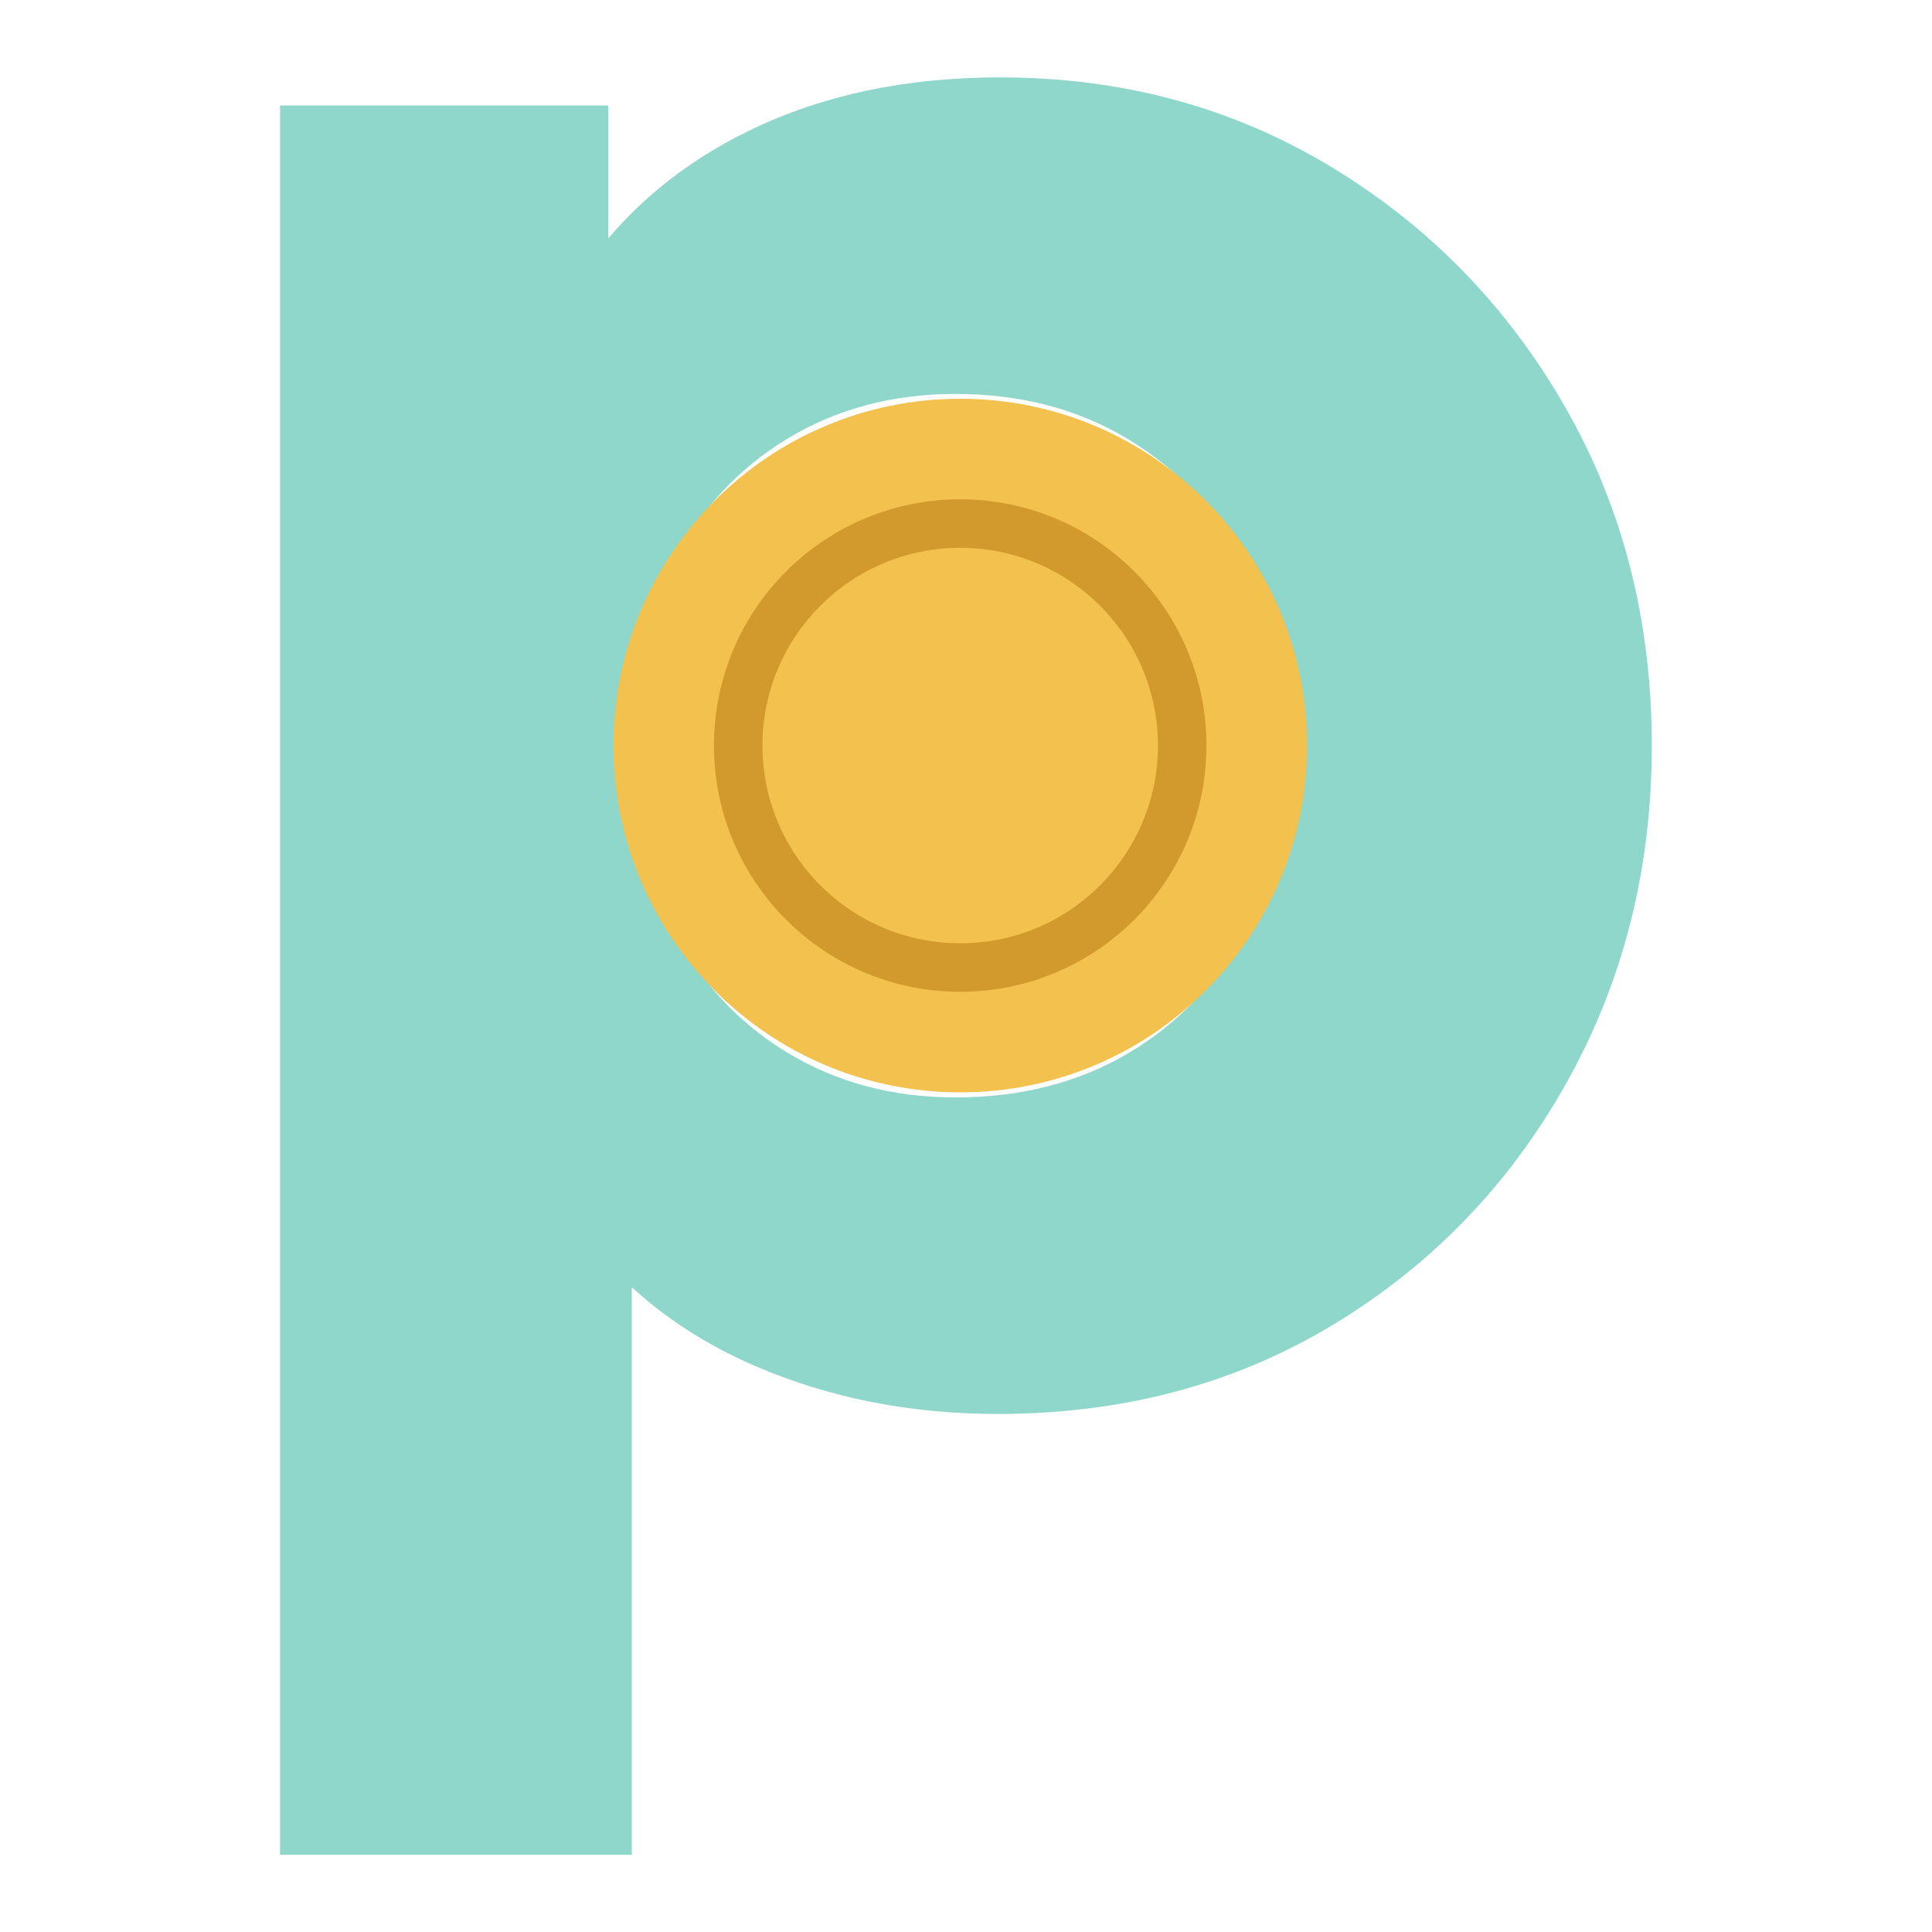
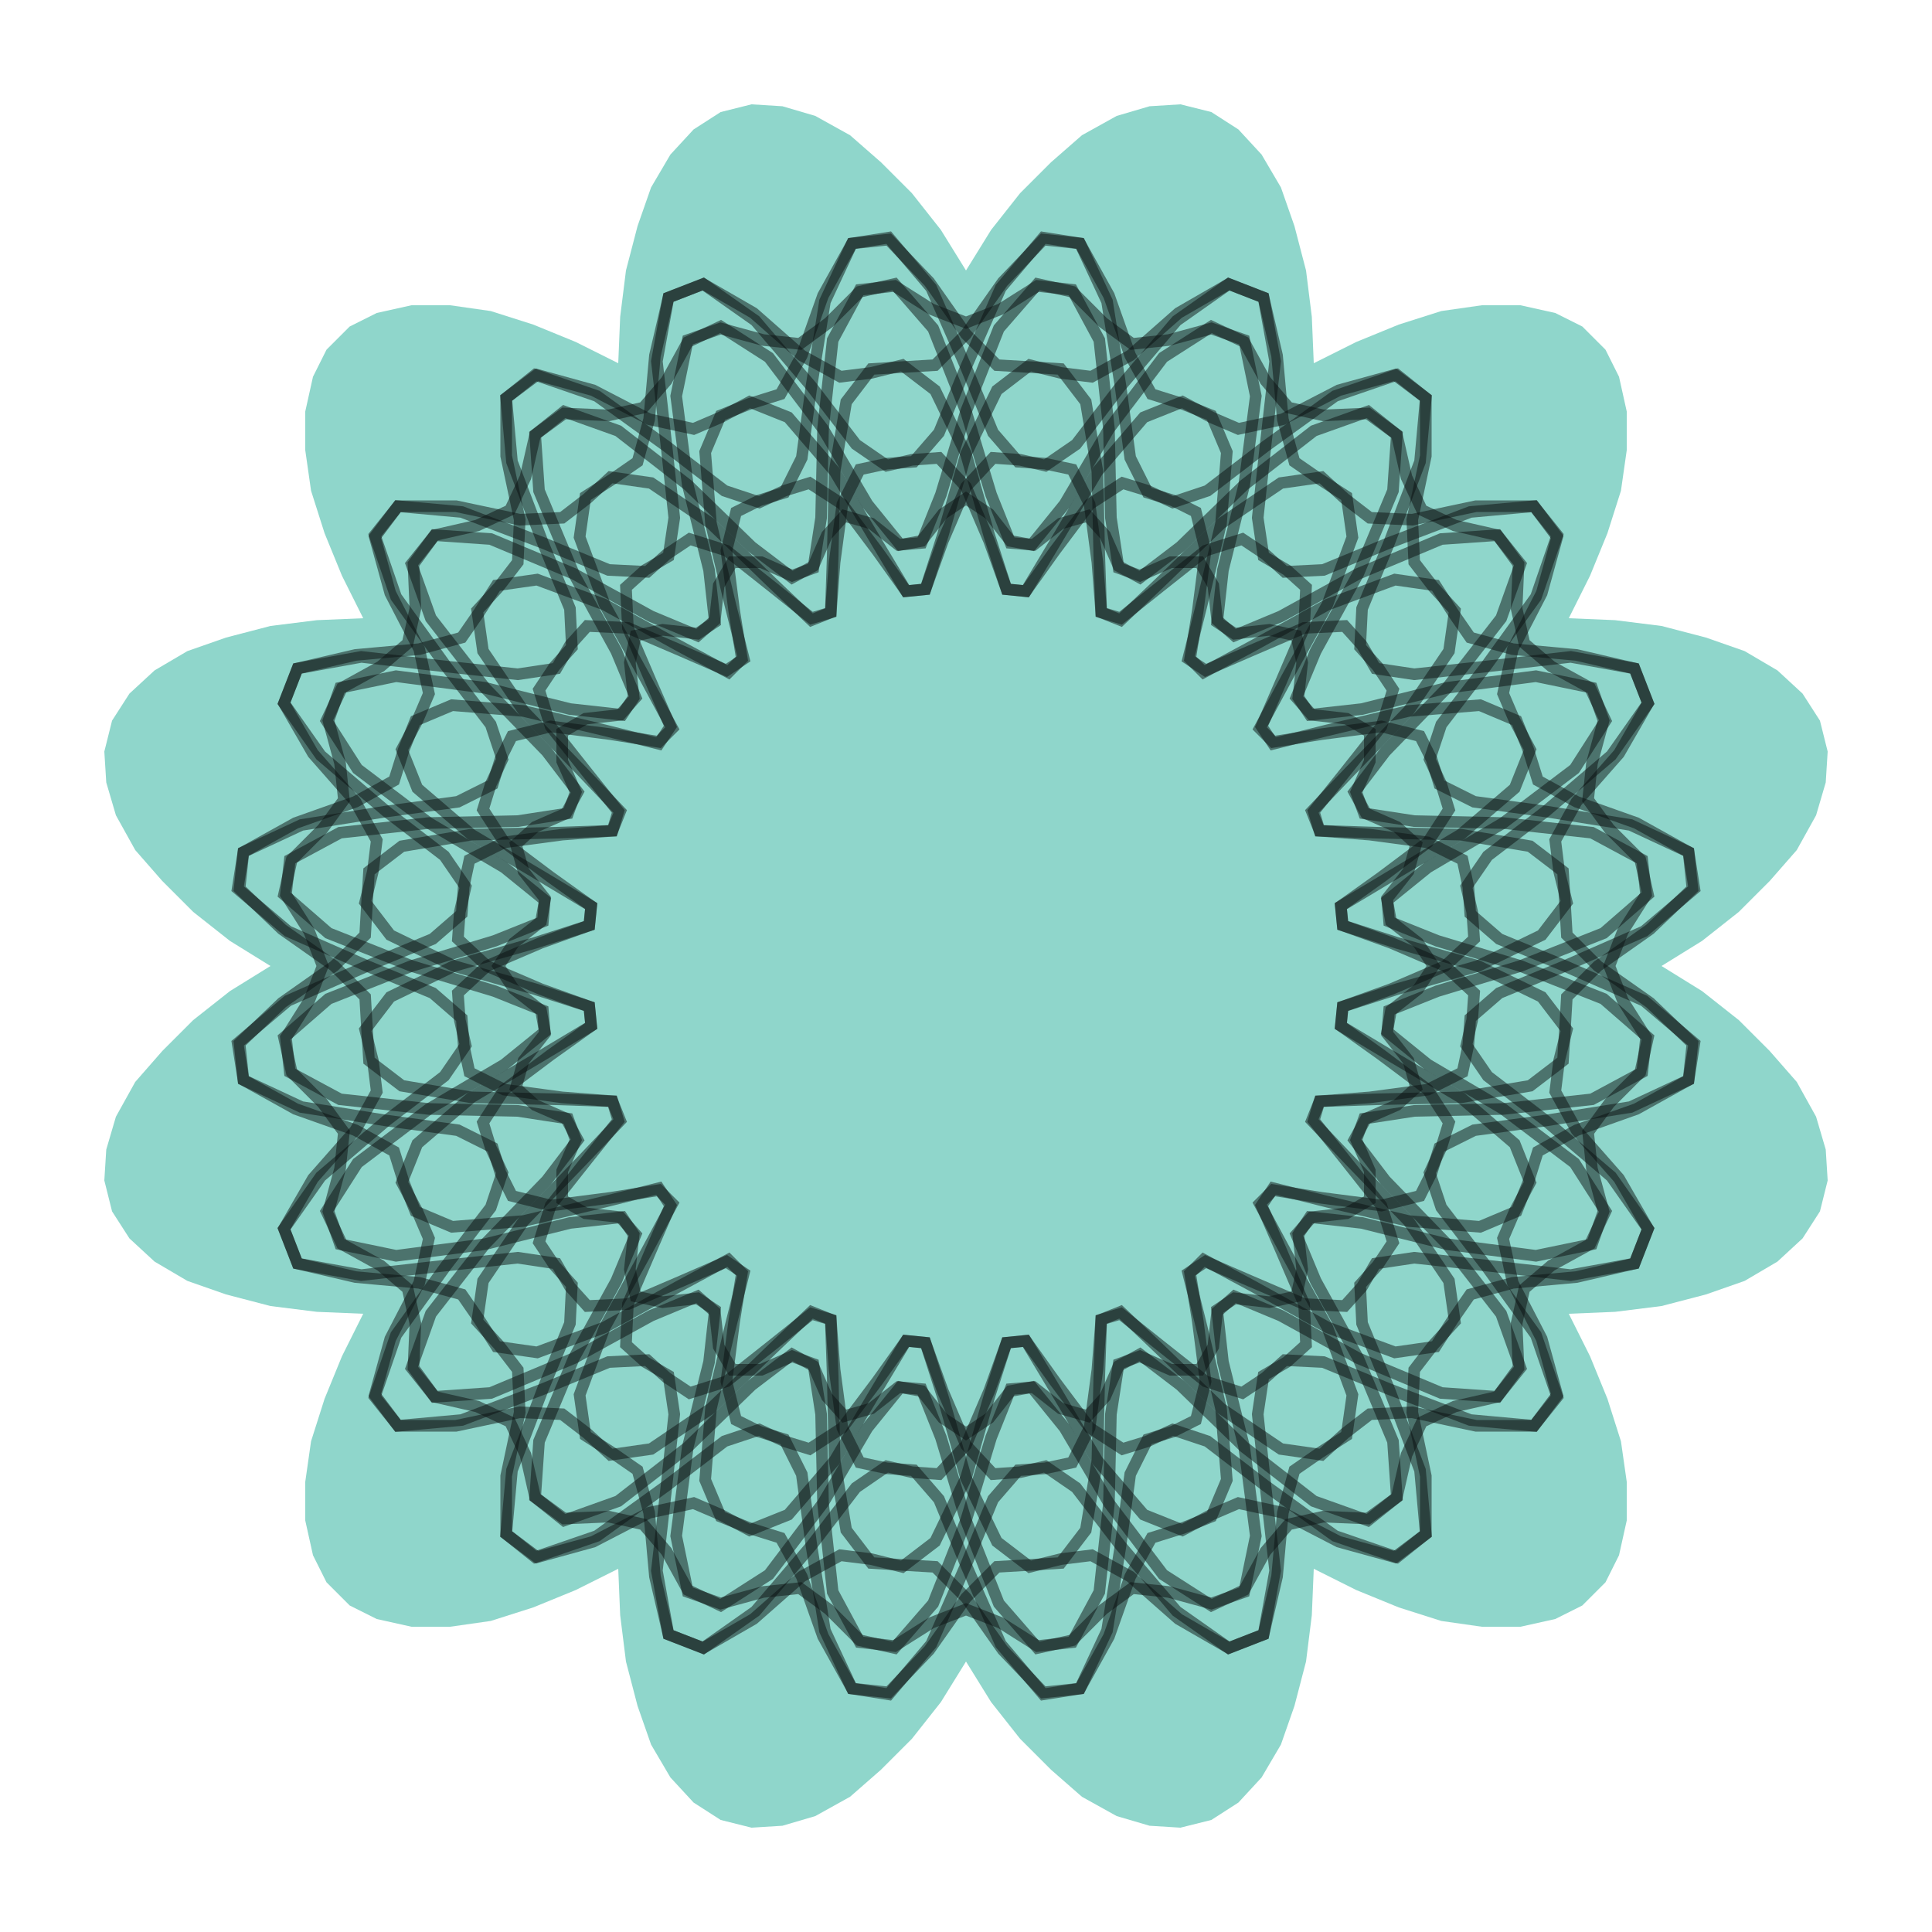
<svg xmlns="http://www.w3.org/2000/svg" viewBox="0 0 100 100">
-   <path transform="translate(7.82 71.73) scale(0.12137 -0.12137)" d="M55 -200V546H195V442L182 472Q209 513 255.5 535.5Q302 558 362 558Q440 558 503.0 520.0Q566 482 603.0 417.5Q640 353 640 273Q640 194 603.5 129.0Q567 64 504.0 26.0Q441 -12 361 -12Q305 -12 257.5 8.5Q210 29 181 69L205 100V-200ZM343 123Q385 123 417.0 142.0Q449 161 467.0 195.0Q485 229 485 273Q485 317 467.0 350.5Q449 384 417.0 403.5Q385 423 343 423Q303 423 271.5 404.0Q240 385 222.5 351.0Q205 317 205 273Q205 229 222.5 195.0Q240 161 271.5 142.0Q303 123 343 123Z" fill="#8fd6cb" />
-   <circle cx="49.70" cy="38.59" r="17.95" fill="#f2c14e" />
-   <circle cx="49.70" cy="38.59" r="11.49" fill="none" stroke="#d29a2c" stroke-width="2.51" />
+   <path d="M86.0 50.0 L88.1 51.3 L90.0 52.8 L91.6 54.4 L93.0 56.0 L94.0 57.8 L94.5 59.5 L94.6 61.1 L94.2 62.7 L93.3 64.1 L92.0 65.3 L90.3 66.3 L88.3 67.0 L86.0 67.6 L83.6 67.9 L81.2 68.0 L82.3 70.2 L83.2 72.4 L83.9 74.6 L84.2 76.7 L84.2 78.7 L83.8 80.5 L83.1 81.9 L81.9 83.1 L80.5 83.8 L78.7 84.2 L76.7 84.2 L74.6 83.9 L72.4 83.2 L70.2 82.3 L68.0 81.2 L67.9 83.6 L67.6 86.0 L67.0 88.3 L66.3 90.3 L65.3 92.0 L64.1 93.3 L62.7 94.2 L61.1 94.6 L59.5 94.5 L57.8 94.0 L56.0 93.0 L54.4 91.6 L52.8 90.0 L51.3 88.1 L50.0 86.0 L48.7 88.1 L47.2 90.0 L45.6 91.6 L44.0 93.0 L42.2 94.0 L40.5 94.5 L38.9 94.6 L37.3 94.2 L35.9 93.3 L34.7 92.0 L33.7 90.3 L33.0 88.3 L32.4 86.0 L32.1 83.6 L32.0 81.2 L29.8 82.3 L27.6 83.2 L25.4 83.9 L23.3 84.2 L21.3 84.2 L19.5 83.8 L18.1 83.1 L16.9 81.9 L16.2 80.5 L15.8 78.7 L15.8 76.7 L16.1 74.6 L16.8 72.4 L17.7 70.2 L18.8 68.0 L16.4 67.9 L14.0 67.6 L11.7 67.0 L9.7 66.3 L8.0 65.3 L6.7 64.1 L5.8 62.7 L5.4 61.1 L5.5 59.5 L6.0 57.8 L7.0 56.0 L8.4 54.4 L10.0 52.8 L11.9 51.3 L14.0 50.0 L11.9 48.7 L10.0 47.2 L8.4 45.6 L7.0 44.0 L6.0 42.2 L5.5 40.5 L5.4 38.9 L5.8 37.3 L6.7 35.9 L8.0 34.7 L9.7 33.7 L11.7 33.0 L14.0 32.4 L16.4 32.1 L18.8 32.0 L17.7 29.8 L16.8 27.6 L16.1 25.4 L15.8 23.3 L15.8 21.3 L16.2 19.5 L16.9 18.1 L18.1 16.9 L19.5 16.2 L21.3 15.8 L23.3 15.8 L25.4 16.1 L27.6 16.8 L29.8 17.7 L32.0 18.8 L32.1 16.4 L32.4 14.0 L33.0 11.7 L33.7 9.7 L34.7 8.0 L35.9 6.7 L37.3 5.8 L38.9 5.4 L40.5 5.5 L42.2 6.0 L44.0 7.0 L45.6 8.4 L47.2 10.0 L48.7 11.9 L50.0 14.0 L51.3 11.9 L52.8 10.0 L54.4 8.4 L56.0 7.0 L57.8 6.0 L59.5 5.5 L61.1 5.4 L62.7 5.8 L64.1 6.7 L65.3 8.0 L66.3 9.7 L67.0 11.7 L67.6 14.0 L67.9 16.4 L68.0 18.8 L70.2 17.7 L72.4 16.8 L74.6 16.1 L76.7 15.8 L78.7 15.8 L80.5 16.2 L81.9 16.9 L83.1 18.1 L83.8 19.5 L84.2 21.3 L84.2 23.3 L83.9 25.4 L83.2 27.6 L82.3 29.8 L81.2 32.0 L83.6 32.1 L86.0 32.4 L88.3 33.0 L90.3 33.7 L92.0 34.7 L93.3 35.9 L94.2 37.3 L94.6 38.9 L94.5 40.5 L94.0 42.2 L93.0 44.0 L91.6 45.6 L90.0 47.2 L88.1 48.7 L86.0 50.0Z" fill="#8fd6cb" />
+   <g fill="none" stroke="#0b1110" stroke-opacity="0.5" stroke-width="0.6">
+     <path d="M78.7 50.0 L83.0 51.7 L85.3 53.7 L84.9 55.5 L83.3 57.1 L82.2 58.6 L82.4 60.5 L83.0 62.7 L82.4 64.4 L79.5 65.0 L74.9 64.4 L70.5 63.3 L67.8 63.0 L67.2 63.9 L67.4 65.7 L67.1 67.1 L65.7 67.4 L63.9 67.2 L63.0 67.8 L63.3 70.5 L64.4 74.9 L65.0 79.5 L64.4 82.4 L62.7 83.0 L60.5 82.4 L58.6 82.2 L57.1 83.3 L55.5 84.9 L53.7 85.3 L51.7 83.0 L50.0 78.7 L48.7 74.4 L47.7 71.9 L46.5 71.8 L45.1 72.9 L43.7 73.3 L42.8 72.3 L42.1 70.7 L41.0 70.1 L38.9 71.7 L35.6 74.9 L32.0 77.7 L29.2 78.7 L27.7 77.5 L27.2 75.3 L26.4 73.6 L24.7 72.8 L22.5 72.3 L21.3 70.8 L22.3 68.0 L25.1 64.4 L28.3 61.1 L29.9 59.0 L29.3 57.9 L27.7 57.2 L26.7 56.3 L27.1 54.9 L28.2 53.5 L28.1 52.3 L25.6 51.3 L21.3 50.0 L17.0 48.3 L14.7 46.3 L15.1 44.5 L16.7 42.9 L17.8 41.4 L17.6 39.5 L17.0 37.3 L17.6 35.6 L20.5 35.0 L25.1 35.6 L29.5 36.7 L32.2 37.0 L32.8 36.1 L32.6 34.3 L32.9 32.9 L34.3 32.6 L36.1 32.8 L37.0 32.2 L36.7 29.5 L35.6 25.1 L35.0 20.5 L35.6 17.6 L37.3 17.0 L39.5 17.6 L41.4 17.8 L42.9 16.7 L44.5 15.1 L46.3 14.7 L48.3 17.0 L50.0 21.3 L51.3 25.6 L52.3 28.1 L53.5 28.2 L54.9 27.1 L56.3 26.7 L57.2 27.7 L57.9 29.3 L59.0 29.9 L61.1 28.3 L64.4 25.1 L68.0 22.3 L70.8 21.3 L72.3 22.5 L72.8 24.7 L73.6 26.4 L75.3 27.2 L77.5 27.7 L78.7 29.2 L77.7 32.0 L74.9 35.6 L71.7 38.9 L70.1 41.0 L70.7 42.1 L72.3 42.8 L73.3 43.7 L72.9 45.1 L71.8 46.5 L71.9 47.7 L74.4 48.7 L78.7 50.0Z" />
+     <path d="M81.0 50.0 L85.1 51.8 L87.7 54.0 L87.4 55.9 L84.7 57.4 L81.6 58.5 L79.6 59.6 L79.1 61.2 L78.5 62.7 L76.6 63.5 L72.9 63.2 L68.7 62.2 L65.9 61.5 L65.3 62.4 L66.3 64.7 L67.5 67.5 L67.6 69.6 L66.6 70.5 L65.4 71.2 L65.1 73.2 L65.5 76.9 L66.0 81.3 L65.4 84.6 L63.6 85.3 L61.0 83.8 L58.5 81.6 L56.5 80.5 L54.9 80.7 L53.3 81.1 L51.6 79.8 L50.0 76.5 L48.8 72.3 L47.9 69.5 L46.9 69.4 L45.4 71.5 L43.6 73.9 L41.9 75.0 L40.6 74.6 L39.3 74.0 L37.5 74.6 L34.5 76.9 L30.9 79.5 L27.7 80.6 L26.2 79.4 L26.2 76.4 L26.9 73.1 L26.8 70.9 L25.8 69.6 L24.7 68.4 L25.0 66.3 L27.1 63.2 L30.1 60.1 L32.1 58.0 L31.7 57.0 L29.1 56.8 L26.1 56.4 L24.3 55.5 L24.0 54.1 L23.9 52.7 L22.4 51.4 L19.0 50.0 L14.9 48.2 L12.3 46.0 L12.6 44.1 L15.3 42.6 L18.4 41.5 L20.4 40.4 L20.9 38.8 L21.5 37.3 L23.4 36.5 L27.1 36.8 L31.3 37.8 L34.1 38.5 L34.7 37.6 L33.7 35.3 L32.5 32.5 L32.4 30.4 L33.4 29.5 L34.6 28.8 L34.9 26.8 L34.5 23.1 L34.0 18.7 L34.6 15.4 L36.4 14.7 L39.0 16.2 L41.5 18.4 L43.5 19.5 L45.1 19.3 L46.7 18.9 L48.4 20.2 L50.0 23.5 L51.2 27.7 L52.1 30.5 L53.1 30.6 L54.6 28.5 L56.4 26.1 L58.1 25.0 L59.4 25.4 L60.7 26.0 L62.5 25.4 L65.5 23.1 L69.1 20.5 L72.3 19.4 L73.8 20.6 L73.8 23.6 L73.1 26.9 L73.2 29.1 L74.2 30.4 L75.3 31.6 L75.0 33.7 L72.9 36.8 L69.9 39.9 L67.9 42.0 L68.3 43.0 L70.9 43.2 L73.9 43.6 L75.7 44.5 L76.0 45.9 L76.1 47.3 L77.6 48.6 L81.0 50.0Z" />
+     <path d="M82.7 50.0 L85.4 51.9 L87.6 54.0 L87.4 55.9 L84.4 57.3 L80.0 58.0 L76.3 58.5 L74.5 59.4 L74.1 60.7 L73.5 61.9 L71.5 62.4 L68.4 62.0 L65.9 61.6 L65.2 62.3 L66.6 64.9 L68.7 68.7 L70.0 72.2 L69.7 74.3 L68.3 75.2 L67.0 76.1 L66.4 78.3 L66.1 81.6 L65.4 84.6 L63.6 85.3 L60.9 83.4 L58.0 80.0 L55.7 77.0 L54.1 75.9 L52.8 76.2 L51.4 76.3 L50.0 74.8 L48.8 72.0 L47.9 69.5 L46.9 69.4 L45.4 71.9 L43.2 75.6 L40.8 78.4 L38.8 79.2 L37.3 78.4 L35.9 77.8 L33.6 78.3 L30.7 79.8 L27.8 80.6 L26.2 79.4 L26.5 76.1 L28.1 71.9 L29.5 68.5 L29.6 66.5 L28.7 65.5 L27.9 64.3 L28.5 62.4 L30.4 60.0 L32.0 58.0 L31.7 57.0 L28.8 56.9 L24.4 56.8 L20.8 56.2 L19.1 54.9 L19.0 53.3 L18.9 51.6 L17.3 50.0 L14.6 48.1 L12.4 46.0 L12.6 44.1 L15.6 42.7 L20.0 42.0 L23.7 41.5 L25.5 40.6 L25.9 39.3 L26.5 38.1 L28.5 37.6 L31.6 38.0 L34.1 38.4 L34.8 37.7 L33.4 35.1 L31.3 31.3 L30.0 27.8 L30.3 25.7 L31.7 24.8 L33.0 23.9 L33.6 21.7 L33.9 18.4 L34.6 15.4 L36.4 14.7 L39.1 16.6 L42.0 20.0 L44.3 23.0 L45.9 24.1 L47.2 23.8 L48.6 23.7 L50.0 25.2 L51.2 28.0 L52.1 30.5 L53.1 30.6 L54.6 28.1 L56.8 24.4 L59.2 21.6 L61.2 20.8 L62.7 21.6 L64.1 22.2 L66.4 21.7 L69.3 20.2 L72.2 19.4 L73.8 20.6 L73.5 23.9 L71.9 28.1 L70.5 31.5 L70.4 33.5 L71.3 34.5 L72.1 35.7 L71.5 37.6 L69.6 40.0 L68.0 42.0 L68.3 43.0 L71.2 43.1 L75.6 43.2 L79.2 43.8 L80.9 45.1 L81.0 46.7 L81.1 48.4 L82.7 50.0Z" />
+     <path d="M83.3 50.0 L84.0 51.8 L85.2 53.7 L85.0 55.5 L82.4 56.9 L77.8 57.4 L73.2 57.5 L70.6 57.9 L70.2 59.0 L70.9 60.6 L70.9 62.1 L69.7 62.8 L67.9 63.0 L67.1 63.9 L68.1 66.3 L70.3 70.3 L72.1 74.6 L72.3 77.5 L70.8 78.6 L68.5 78.5 L66.7 78.9 L65.5 80.3 L64.4 82.3 L62.7 83.1 L60.2 81.5 L57.4 77.8 L55.1 73.9 L53.4 71.8 L52.3 72.0 L51.2 73.4 L50.0 74.2 L48.8 73.4 L47.7 72.0 L46.6 71.8 L44.9 73.9 L42.6 77.8 L39.8 81.5 L37.3 83.1 L35.6 82.3 L34.5 80.3 L33.3 78.9 L31.5 78.5 L29.2 78.6 L27.7 77.5 L27.9 74.6 L29.7 70.3 L31.9 66.3 L32.9 63.9 L32.1 63.0 L30.3 62.8 L29.1 62.1 L29.1 60.6 L29.8 59.0 L29.4 57.9 L26.8 57.5 L22.2 57.4 L17.6 56.9 L15.0 55.5 L14.8 53.7 L16.0 51.8 L16.7 50.0 L16.0 48.2 L14.8 46.3 L15.0 44.5 L17.6 43.1 L22.2 42.6 L26.8 42.5 L29.4 42.1 L29.8 41.0 L29.1 39.4 L29.1 37.9 L30.3 37.2 L32.1 37.0 L32.9 36.1 L31.9 33.7 L29.7 29.7 L27.9 25.4 L27.7 22.5 L29.2 21.4 L31.5 21.5 L33.3 21.1 L34.5 19.7 L35.6 17.7 L37.3 16.9 L39.8 18.5 L42.6 22.2 L44.9 26.1 L46.6 28.2 L47.7 28.0 L48.8 26.6 L50.0 25.8 L51.2 26.6 L52.3 28.0 L53.4 28.2 L55.1 26.1 L57.4 22.2 L60.2 18.5 L62.7 16.9 L64.4 17.7 L65.5 19.7 L66.7 21.1 L68.5 21.5 L70.8 21.4 L72.3 22.5 L72.1 25.4 L70.3 29.7 L68.1 33.7 L67.1 36.1 L67.9 37.0 L69.7 37.2 L70.9 37.9 L70.9 39.4 L70.2 41.0 L70.6 42.1 L73.2 42.5 L77.8 42.6 L82.4 43.1 L85.0 44.5 L85.2 46.3 L84.0 48.2 L83.3 50.0Z" />
+     <path d="M82.7 50.0 L81.1 51.6 L81.0 53.3 L80.9 54.9 L79.2 56.2 L75.6 56.8 L71.2 56.9 L68.3 57.0 L68.0 58.0 L69.6 60.0 L71.5 62.4 L72.1 64.3 L71.3 65.5 L70.4 66.5 L70.5 68.5 L71.9 71.9 L73.5 76.1 L73.8 79.4 L72.2 80.6 L69.3 79.8 L66.4 78.3 L64.1 77.8 L62.7 78.4 L61.2 79.2 L59.2 78.4 L56.8 75.6 L54.6 71.9 L53.1 69.4 L52.1 69.5 L51.2 72.0 L50.0 74.8 L48.6 76.3 L47.2 76.2 L45.9 75.9 L44.3 77.0 L42.0 80.0 L39.1 83.4 L36.4 85.3 L34.6 84.6 L33.9 81.6 L33.6 78.3 L33.0 76.1 L31.7 75.2 L30.3 74.3 L30.0 72.2 L31.3 68.7 L33.4 64.9 L34.8 62.3 L34.1 61.6 L31.6 62.0 L28.5 62.4 L26.5 61.9 L25.9 60.7 L25.5 59.4 L23.7 58.5 L20.0 58.0 L15.6 57.3 L12.6 55.9 L12.4 54.0 L14.6 51.9 L17.3 50.0 L18.9 48.4 L19.0 46.7 L19.1 45.1 L20.8 43.8 L24.4 43.2 L28.8 43.1 L31.7 43.0 L32.0 42.0 L30.4 40.0 L28.5 37.6 L27.9 35.7 L28.7 34.5 L29.6 33.5 L29.5 31.5 L28.1 28.1 L26.5 23.9 L26.2 20.6 L27.8 19.4 L30.7 20.2 L33.6 21.7 L35.9 22.2 L37.3 21.6 L38.8 20.8 L40.8 21.6 L43.2 24.4 L45.4 28.1 L46.9 30.6 L47.9 30.5 L48.8 28.0 L50.0 25.2 L51.4 23.7 L52.8 23.8 L54.1 24.1 L55.7 23.0 L58.0 20.0 L60.9 16.6 L63.6 14.7 L65.4 15.4 L66.1 18.4 L66.4 21.7 L67.0 23.9 L68.3 24.8 L69.7 25.7 L70.0 27.8 L68.7 31.3 L66.6 35.1 L65.2 37.7 L65.9 38.4 L68.4 38.0 L71.5 37.6 L73.5 38.1 L74.1 39.3 L74.5 40.6 L76.3 41.5 L80.0 42.0 L84.4 42.7 L87.4 44.1 L87.6 46.0 L85.4 48.1 L82.7 50.0Z" />
+     <path d="M81.0 50.0 L77.6 51.4 L76.1 52.7 L76.0 54.1 L75.7 55.5 L73.9 56.4 L70.9 56.8 L68.3 57.0 L67.9 58.0 L69.9 60.1 L72.9 63.2 L75.0 66.3 L75.3 68.4 L74.2 69.6 L73.2 70.9 L73.1 73.1 L73.8 76.4 L73.8 79.4 L72.3 80.6 L69.1 79.5 L65.5 76.9 L62.5 74.6 L60.7 74.0 L59.4 74.6 L58.1 75.0 L56.4 73.9 L54.6 71.5 L53.1 69.4 L52.1 69.5 L51.2 72.3 L50.0 76.5 L48.4 79.8 L46.7 81.1 L45.1 80.7 L43.5 80.5 L41.5 81.6 L39.0 83.8 L36.4 85.3 L34.6 84.6 L34.0 81.3 L34.5 76.9 L34.9 73.2 L34.6 71.2 L33.4 70.5 L32.4 69.6 L32.5 67.5 L33.7 64.7 L34.7 62.4 L34.1 61.5 L31.3 62.2 L27.1 63.2 L23.4 63.5 L21.5 62.7 L20.9 61.2 L20.4 59.6 L18.4 58.5 L15.3 57.4 L12.6 55.9 L12.3 54.0 L14.9 51.8 L19.0 50.0 L22.4 48.6 L23.9 47.3 L24.0 45.9 L24.3 44.5 L26.1 43.6 L29.1 43.2 L31.7 43.0 L32.1 42.0 L30.1 39.9 L27.1 36.8 L25.0 33.7 L24.7 31.6 L25.8 30.4 L26.8 29.1 L26.9 26.9 L26.2 23.6 L26.2 20.6 L27.7 19.4 L30.9 20.5 L34.5 23.1 L37.5 25.4 L39.3 26.0 L40.6 25.4 L41.9 25.0 L43.6 26.1 L45.4 28.5 L46.9 30.6 L47.9 30.5 L48.8 27.7 L50.0 23.5 L51.6 20.2 L53.3 18.9 L54.9 19.3 L56.5 19.5 L58.5 18.4 L61.0 16.2 L63.6 14.7 L65.4 15.4 L66.0 18.7 L65.5 23.1 L65.1 26.8 L65.4 28.8 L66.6 29.5 L67.6 30.4 L67.5 32.5 L66.3 35.3 L65.3 37.6 L65.9 38.5 L68.7 37.8 L72.9 36.8 L76.6 36.5 L78.5 37.3 L79.1 38.8 L79.6 40.4 L81.6 41.5 L84.7 42.6 L87.4 44.1 L87.7 46.0 L85.1 48.2 L81.0 50.0Z" />
+     <path d="M78.7 50.0 L74.4 51.3 L71.9 52.3 L71.8 53.5 L72.9 54.9 L73.3 56.3 L72.3 57.2 L70.7 57.9 L70.1 59.0 L71.7 61.1 L74.9 64.4 L77.7 68.0 L78.7 70.8 L77.5 72.3 L75.3 72.8 L73.6 73.6 L72.8 75.3 L72.3 77.5 L70.8 78.7 L68.0 77.7 L64.4 74.9 L61.1 71.7 L59.0 70.1 L57.9 70.7 L57.2 72.3 L56.3 73.3 L54.9 72.9 L53.5 71.8 L52.3 71.9 L51.3 74.4 L50.0 78.7 L48.3 83.0 L46.3 85.3 L44.5 84.9 L42.9 83.3 L41.4 82.2 L39.5 82.4 L37.3 83.0 L35.6 82.4 L35.0 79.5 L35.6 74.9 L36.7 70.5 L37.0 67.8 L36.1 67.2 L34.3 67.4 L32.9 67.1 L32.6 65.7 L32.8 63.9 L32.2 63.0 L29.5 63.3 L25.1 64.4 L20.5 65.0 L17.6 64.4 L17.0 62.7 L17.6 60.5 L17.8 58.6 L16.7 57.1 L15.1 55.5 L14.7 53.7 L17.0 51.7 L21.3 50.0 L25.6 48.7 L28.1 47.7 L28.2 46.5 L27.1 45.1 L26.7 43.7 L27.7 42.8 L29.3 42.1 L29.9 41.0 L28.3 38.9 L25.1 35.6 L22.3 32.0 L21.3 29.2 L22.5 27.7 L24.7 27.2 L26.4 26.4 L27.2 24.7 L27.7 22.5 L29.2 21.3 L32.0 22.3 L35.6 25.1 L38.9 28.3 L41.0 29.9 L42.1 29.3 L42.8 27.7 L43.7 26.7 L45.1 27.1 L46.5 28.2 L47.7 28.1 L48.7 25.6 L50.0 21.3 L51.7 17.0 L53.7 14.7 L55.5 15.1 L57.1 16.7 L58.6 17.8 L60.5 17.6 L62.7 17.0 L64.4 17.6 L65.0 20.5 L64.4 25.1 L63.3 29.5 L63.0 32.2 L63.9 32.8 L65.7 32.6 L67.1 32.9 L67.4 34.3 L67.2 36.1 L67.8 37.0 L70.5 36.7 L74.9 35.6 L79.5 35.0 L82.4 35.6 L83.0 37.3 L82.4 39.5 L82.2 41.4 L83.3 42.9 L84.9 44.5 L85.3 46.3 L83.0 48.3 L78.7 50.0Z" />
+     <path d="M76.5 50.0 L72.3 51.2 L69.5 52.1 L69.4 53.1 L71.5 54.6 L73.9 56.4 L75.0 58.1 L74.6 59.4 L74.0 60.7 L74.6 62.5 L76.9 65.5 L79.5 69.1 L80.6 72.3 L79.4 73.8 L76.4 73.8 L73.1 73.1 L70.9 73.2 L69.6 74.2 L68.4 75.3 L66.3 75.0 L63.2 72.9 L60.1 69.9 L58.0 67.9 L57.0 68.3 L56.8 70.9 L56.4 73.9 L55.5 75.7 L54.1 76.0 L52.7 76.1 L51.4 77.6 L50.0 81.0 L48.2 85.1 L46.0 87.7 L44.1 87.4 L42.6 84.7 L41.5 81.6 L40.4 79.6 L38.8 79.1 L37.3 78.5 L36.5 76.6 L36.8 72.9 L37.8 68.7 L38.5 65.9 L37.6 65.3 L35.3 66.3 L32.5 67.5 L30.4 67.6 L29.5 66.6 L28.8 65.4 L26.8 65.1 L23.1 65.5 L18.7 66.0 L15.4 65.4 L14.7 63.6 L16.2 61.0 L18.4 58.5 L19.5 56.5 L19.3 54.9 L18.9 53.3 L20.2 51.6 L23.5 50.0 L27.7 48.8 L30.5 47.9 L30.6 46.9 L28.5 45.4 L26.1 43.6 L25.0 41.9 L25.4 40.6 L26.0 39.3 L25.4 37.5 L23.1 34.5 L20.5 30.9 L19.4 27.7 L20.6 26.2 L23.6 26.2 L26.9 26.9 L29.1 26.8 L30.4 25.8 L31.6 24.7 L33.7 25.0 L36.8 27.1 L39.9 30.1 L42.0 32.1 L43.0 31.7 L43.2 29.1 L43.6 26.1 L44.5 24.3 L45.9 24.0 L47.3 23.9 L48.6 22.4 L50.0 19.0 L51.8 14.9 L54.0 12.3 L55.9 12.6 L57.4 15.3 L58.5 18.4 L59.6 20.4 L61.2 20.9 L62.7 21.5 L63.5 23.4 L63.2 27.1 L62.2 31.3 L61.5 34.1 L62.4 34.7 L64.7 33.7 L67.5 32.5 L69.6 32.4 L70.5 33.4 L71.2 34.6 L73.2 34.9 L76.9 34.5 L81.3 34.0 L84.6 34.6 L85.3 36.4 L83.8 39.0 L81.6 41.5 L80.5 43.5 L80.7 45.1 L81.1 46.7 L79.8 48.4 L76.5 50.0Z" />
+     <path d="M74.8 50.0 L72.0 51.2 L69.5 52.1 L69.4 53.1 L71.9 54.6 L75.6 56.8 L78.4 59.2 L79.2 61.2 L78.4 62.7 L77.8 64.1 L78.3 66.4 L79.8 69.3 L80.6 72.2 L79.4 73.8 L76.1 73.5 L71.9 71.9 L68.5 70.5 L66.5 70.4 L65.5 71.3 L64.3 72.1 L62.4 71.5 L60.0 69.6 L58.0 68.0 L57.0 68.3 L56.9 71.2 L56.8 75.6 L56.2 79.2 L54.9 80.9 L53.3 81.0 L51.6 81.1 L50.0 82.7 L48.1 85.4 L46.0 87.6 L44.1 87.4 L42.7 84.4 L42.0 80.0 L41.5 76.3 L40.6 74.5 L39.3 74.1 L38.1 73.5 L37.6 71.5 L38.0 68.4 L38.4 65.9 L37.7 65.2 L35.1 66.6 L31.3 68.7 L27.8 70.0 L25.7 69.7 L24.8 68.3 L23.9 67.0 L21.7 66.4 L18.4 66.1 L15.4 65.4 L14.7 63.6 L16.6 60.9 L20.0 58.0 L23.0 55.7 L24.1 54.1 L23.8 52.8 L23.7 51.4 L25.2 50.0 L28.0 48.8 L30.5 47.9 L30.6 46.9 L28.1 45.4 L24.4 43.2 L21.6 40.8 L20.8 38.8 L21.6 37.3 L22.2 35.9 L21.7 33.6 L20.2 30.7 L19.4 27.8 L20.6 26.2 L23.9 26.5 L28.1 28.1 L31.5 29.5 L33.5 29.6 L34.5 28.7 L35.7 27.9 L37.6 28.5 L40.0 30.4 L42.0 32.0 L43.0 31.7 L43.1 28.8 L43.2 24.4 L43.8 20.8 L45.1 19.1 L46.7 19.0 L48.4 18.9 L50.0 17.3 L51.9 14.6 L54.0 12.4 L55.9 12.6 L57.3 15.6 L58.0 20.0 L58.5 23.7 L59.4 25.5 L60.7 25.9 L61.9 26.5 L62.4 28.5 L62.0 31.6 L61.6 34.1 L62.3 34.8 L64.9 33.4 L68.7 31.3 L72.2 30.0 L74.3 30.3 L75.2 31.7 L76.1 33.0 L78.3 33.6 L81.6 33.9 L84.6 34.6 L85.3 36.4 L83.4 39.1 L80.0 42.0 L77.0 44.3 L75.9 45.9 L76.2 47.2 L76.3 48.6 L74.8 50.0Z" />
+     <path d="M74.2 50.0 L73.4 51.2 L72.0 52.3 L71.8 53.4 L73.9 55.1 L77.8 57.4 L81.5 60.2 L83.1 62.7 L82.3 64.4 L80.3 65.5 L78.9 66.7 L78.5 68.5 L78.6 70.8 L77.5 72.3 L74.6 72.1 L70.3 70.3 L66.3 68.1 L63.9 67.1 L63.0 67.9 L62.8 69.7 L62.1 70.9 L60.6 70.9 L59.0 70.2 L57.9 70.6 L57.5 73.2 L57.4 77.8 L56.9 82.4 L55.5 85.0 L53.7 85.2 L51.8 84.0 L50.0 83.3 L48.2 84.0 L46.3 85.2 L44.5 85.0 L43.1 82.4 L42.6 77.8 L42.5 73.2 L42.1 70.6 L41.0 70.2 L39.4 70.9 L37.9 70.9 L37.2 69.7 L37.0 67.9 L36.1 67.1 L33.7 68.1 L29.7 70.3 L25.4 72.1 L22.5 72.3 L21.4 70.8 L21.5 68.5 L21.1 66.7 L19.7 65.5 L17.7 64.4 L16.9 62.7 L18.5 60.2 L22.2 57.4 L26.1 55.1 L28.2 53.4 L28.0 52.3 L26.6 51.2 L25.8 50.0 L26.6 48.8 L28.0 47.7 L28.2 46.6 L26.1 44.9 L22.2 42.6 L18.5 39.8 L16.9 37.3 L17.7 35.6 L19.7 34.5 L21.1 33.3 L21.5 31.5 L21.4 29.2 L22.5 27.7 L25.4 27.9 L29.7 29.7 L33.7 31.9 L36.1 32.9 L37.0 32.1 L37.2 30.3 L37.9 29.1 L39.4 29.1 L41.0 29.8 L42.1 29.4 L42.5 26.8 L42.6 22.2 L43.1 17.6 L44.5 15.0 L46.3 14.8 L48.2 16.0 L50.0 16.7 L51.8 16.0 L53.7 14.8 L55.5 15.0 L56.9 17.6 L57.4 22.2 L57.5 26.8 L57.9 29.4 L59.0 29.8 L60.6 29.1 L62.1 29.1 L62.8 30.3 L63.0 32.1 L63.9 32.9 L66.3 31.9 L70.3 29.7 L74.6 27.9 L77.5 27.7 L78.6 29.2 L78.5 31.5 L78.9 33.3 L80.3 34.5 L82.3 35.6 L83.1 37.3 L81.5 39.8 L77.8 42.6 L73.9 44.9 L71.8 46.6 L72.0 47.7 L73.4 48.8 L74.2 50.0Z" />
+     <path d="M74.8 50.0 L76.3 51.4 L76.2 52.8 L75.9 54.1 L77.0 55.7 L80.0 58.0 L83.4 60.9 L85.3 63.6 L84.6 65.4 L81.6 66.1 L78.3 66.4 L76.1 67.0 L75.2 68.3 L74.3 69.7 L72.2 70.0 L68.7 68.7 L64.9 66.6 L62.3 65.2 L61.6 65.9 L62.0 68.4 L62.4 71.5 L61.9 73.5 L60.7 74.1 L59.4 74.5 L58.5 76.3 L58.0 80.0 L57.3 84.4 L55.9 87.4 L54.0 87.6 L51.9 85.4 L50.0 82.7 L48.4 81.1 L46.7 81.0 L45.1 80.9 L43.8 79.2 L43.2 75.6 L43.1 71.2 L43.0 68.3 L42.0 68.0 L40.0 69.6 L37.6 71.5 L35.7 72.1 L34.5 71.3 L33.5 70.4 L31.5 70.5 L28.1 71.9 L23.9 73.5 L20.6 73.8 L19.4 72.2 L20.2 69.3 L21.7 66.4 L22.2 64.1 L21.6 62.7 L20.8 61.2 L21.6 59.2 L24.4 56.8 L28.1 54.6 L30.6 53.1 L30.5 52.1 L28.0 51.2 L25.2 50.0 L23.7 48.6 L23.8 47.2 L24.1 45.9 L23.0 44.3 L20.0 42.0 L16.6 39.1 L14.7 36.4 L15.4 34.6 L18.4 33.9 L21.7 33.6 L23.9 33.0 L24.8 31.7 L25.7 30.3 L27.8 30.0 L31.3 31.3 L35.1 33.4 L37.7 34.8 L38.4 34.1 L38.0 31.6 L37.6 28.5 L38.1 26.5 L39.3 25.9 L40.6 25.5 L41.5 23.7 L42.0 20.0 L42.7 15.6 L44.1 12.6 L46.0 12.4 L48.1 14.6 L50.0 17.3 L51.6 18.9 L53.3 19.0 L54.9 19.1 L56.2 20.8 L56.8 24.4 L56.9 28.8 L57.0 31.7 L58.0 32.0 L60.0 30.4 L62.4 28.5 L64.3 27.9 L65.5 28.7 L66.5 29.6 L68.5 29.5 L71.9 28.1 L76.1 26.5 L79.4 26.2 L80.6 27.8 L79.8 30.7 L78.3 33.6 L77.8 35.9 L78.4 37.3 L79.2 38.8 L78.4 40.8 L75.6 43.2 L71.9 45.4 L69.4 46.9 L69.5 47.9 L72.0 48.8 L74.8 50.0Z" />
+     <path d="M76.5 50.0 L79.8 51.6 L81.1 53.3 L80.7 54.9 L80.5 56.5 L81.6 58.5 L83.8 61.0 L85.3 63.6 L84.6 65.4 L81.3 66.0 L76.9 65.5 L73.2 65.1 L71.2 65.4 L70.5 66.6 L69.6 67.6 L67.5 67.5 L64.7 66.3 L62.4 65.3 L61.5 65.9 L62.2 68.7 L63.2 72.9 L63.5 76.6 L62.7 78.5 L61.2 79.1 L59.6 79.6 L58.5 81.6 L57.4 84.7 L55.9 87.4 L54.0 87.7 L51.8 85.1 L50.0 81.0 L48.6 77.6 L47.3 76.1 L45.9 76.0 L44.5 75.7 L43.6 73.9 L43.2 70.9 L43.0 68.3 L42.0 67.9 L39.9 69.9 L36.8 72.9 L33.7 75.0 L31.6 75.3 L30.4 74.2 L29.1 73.2 L26.9 73.1 L23.6 73.8 L20.6 73.8 L19.4 72.3 L20.5 69.1 L23.1 65.5 L25.4 62.5 L26.0 60.7 L25.4 59.4 L25.0 58.1 L26.1 56.4 L28.5 54.6 L30.6 53.1 L30.5 52.1 L27.7 51.2 L23.5 50.0 L20.2 48.4 L18.9 46.7 L19.3 45.1 L19.5 43.5 L18.4 41.5 L16.2 39.0 L14.7 36.4 L15.4 34.6 L18.7 34.0 L23.1 34.5 L26.8 34.9 L28.8 34.6 L29.5 33.4 L30.4 32.4 L32.5 32.5 L35.3 33.7 L37.6 34.7 L38.5 34.1 L37.8 31.3 L36.8 27.1 L36.5 23.4 L37.3 21.5 L38.8 20.9 L40.4 20.4 L41.5 18.4 L42.6 15.3 L44.1 12.6 L46.0 12.3 L48.2 14.9 L50.0 19.0 L51.4 22.4 L52.7 23.9 L54.1 24.0 L55.5 24.3 L56.4 26.1 L56.8 29.1 L57.0 31.7 L58.0 32.1 L60.1 30.1 L63.2 27.1 L66.3 25.0 L68.4 24.7 L69.6 25.8 L70.9 26.8 L73.1 26.9 L76.4 26.2 L79.4 26.2 L80.6 27.7 L79.5 30.9 L76.9 34.5 L74.6 37.5 L74.0 39.3 L74.6 40.6 L75.0 41.9 L73.9 43.6 L71.5 45.4 L69.4 46.9 L69.5 47.9 L72.3 48.8 L76.5 50.0Z" />
+   </g>
</svg>
